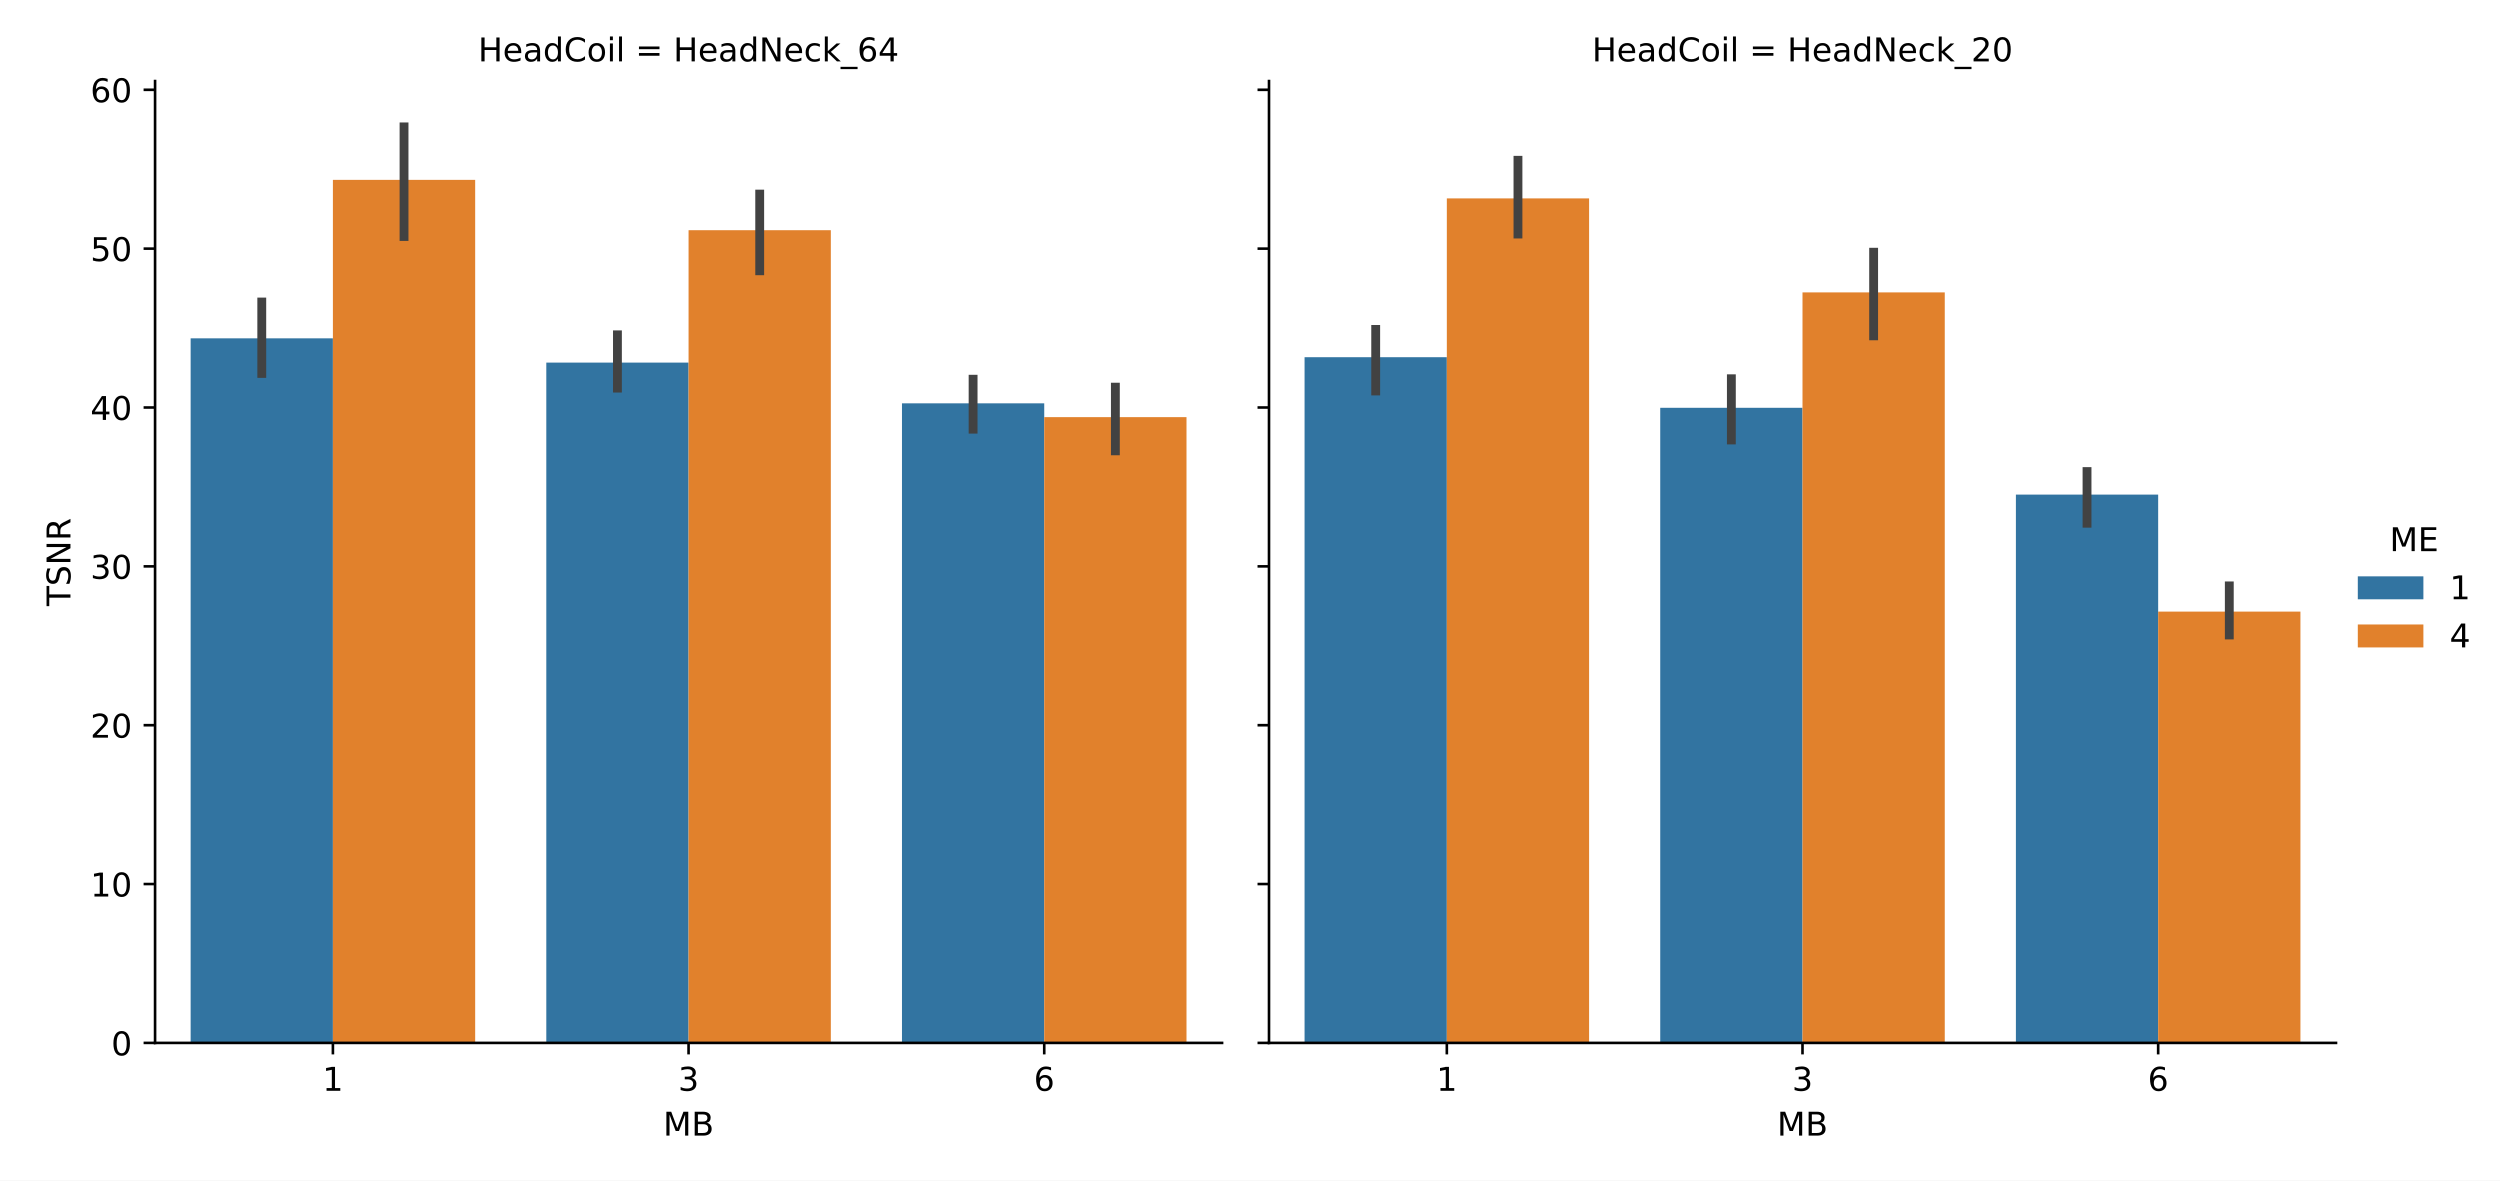
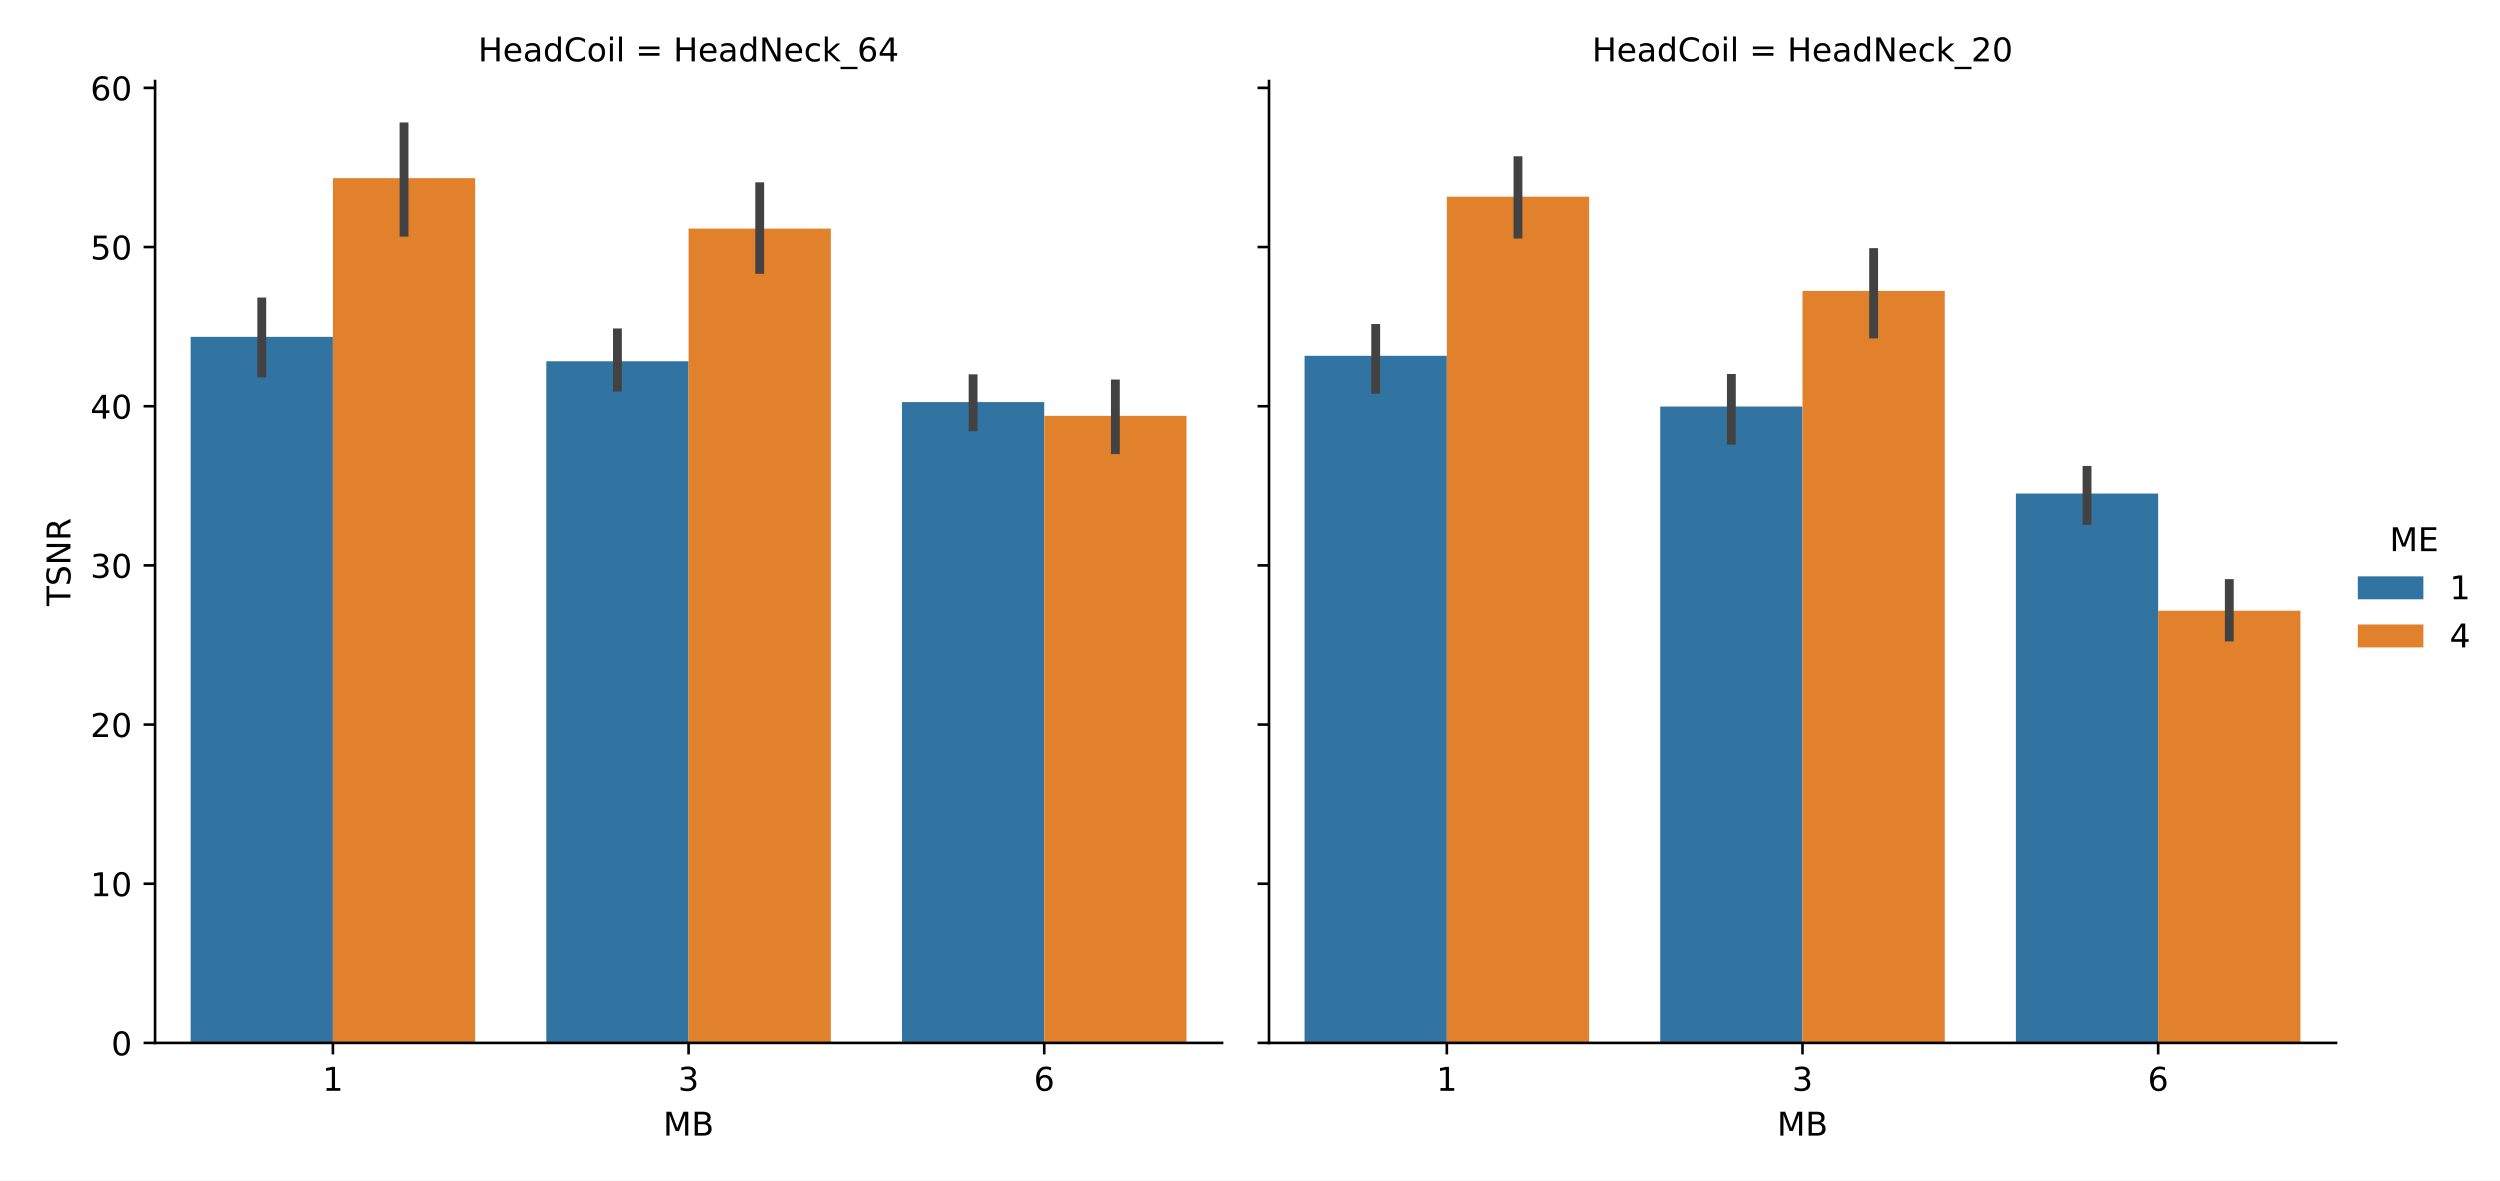
<svg xmlns="http://www.w3.org/2000/svg" xmlns:xlink="http://www.w3.org/1999/xlink" width="762.39pt" height="360pt" viewBox="0 0 762.39 360" version="1.1">
  <defs>
    <style type="text/css">*{stroke-linejoin: round; stroke-linecap: butt}</style>
  </defs>
  <g id="figure_1">
    <g id="patch_1">
      <path d="M 0 360  L 762.39 360  L 762.39 0  L 0 0  z " style="fill: #ffffff" />
    </g>
    <g id="axes_1">
      <g id="patch_2">
        <path d="M 47.289 318.04  L 372.677 318.04  L 372.677 24.72  L 47.289 24.72  z " style="fill: #ffffff" />
      </g>
      <g id="patch_3">
-         <path d="M 58.136 318.04  L 101.521 318.04  L 101.521 103.171  L 58.136 103.171  z " clip-path="url(#p8285d901b8)" style="fill: #3274a1" />
+         <path d="M 58.136 318.04  L 101.521 318.04  L 101.521 102.739  L 58.136 102.739  z " clip-path="url(#p5f829f733c)" style="fill: #3274a1" />
      </g>
      <g id="patch_4">
-         <path d="M 166.598 318.04  L 209.983 318.04  L 209.983 110.586  L 166.598 110.586  z " clip-path="url(#p8285d901b8)" style="fill: #3274a1" />
+         <path d="M 166.598 318.04  L 209.983 318.04  L 209.983 110.169  L 166.598 110.169  z " clip-path="url(#p5f829f733c)" style="fill: #3274a1" />
      </g>
      <g id="patch_5">
-         <path d="M 275.061 318.04  L 318.446 318.04  L 318.446 123.006  L 275.061 123.006  z " clip-path="url(#p8285d901b8)" style="fill: #3274a1" />
+         <path d="M 275.061 318.04  L 318.446 318.04  L 318.446 122.614  L 275.061 122.614  z " clip-path="url(#p5f829f733c)" style="fill: #3274a1" />
      </g>
      <g id="patch_6">
-         <path d="M 101.521 318.04  L 144.906 318.04  L 144.906 54.851  L 101.521 54.851  z " clip-path="url(#p8285d901b8)" style="fill: #e1812c" />
+         <path d="M 101.521 318.04  L 144.906 318.04  L 144.906 54.322  L 101.521 54.322  z " clip-path="url(#p5f829f733c)" style="fill: #e1812c" />
      </g>
      <g id="patch_7">
-         <path d="M 209.983 318.04  L 253.368 318.04  L 253.368 70.204  L 209.983 70.204  z " clip-path="url(#p8285d901b8)" style="fill: #e1812c" />
+         <path d="M 209.983 318.04  L 253.368 318.04  L 253.368 69.706  L 209.983 69.706  z " clip-path="url(#p5f829f733c)" style="fill: #e1812c" />
      </g>
      <g id="patch_8">
-         <path d="M 318.446 318.04  L 361.831 318.04  L 361.831 127.198  L 318.446 127.198  z " clip-path="url(#p8285d901b8)" style="fill: #e1812c" />
+         <path d="M 318.446 318.04  L 361.831 318.04  L 361.831 126.815  L 318.446 126.815  z " clip-path="url(#p5f829f733c)" style="fill: #e1812c" />
      </g>
      <g id="matplotlib.axis_1">
        <g id="xtick_1">
          <g id="line2d_1">
            <defs>
-               <path id="mfc4f0fc6e2" d="M 0 0  L 0 3.5  " style="stroke: #000000; stroke-width: 0.8" />
+               <path id="m37606f5a65" d="M 0 0  L 0 3.5  " style="stroke: #000000; stroke-width: 0.8" />
            </defs>
            <g>
-               <use xlink:href="#mfc4f0fc6e2" x="101.521" y="318.04" style="stroke: #000000; stroke-width: 0.8" />
+               <use xlink:href="#m37606f5a65" x="101.521" y="318.04" style="stroke: #000000; stroke-width: 0.8" />
            </g>
          </g>
          <g id="text_1">
            <g transform="translate(98.33936 332.6384)scale(0.1 -0.1)">
              <defs>
                <path id="DejaVuSans-31" d="M 794 531  L 1825 531  L 1825 4091  L 703 3866  L 703 4441  L 1819 4666  L 2450 4666  L 2450 531  L 3481 531  L 3481 0  L 794 0  L 794 531  z " transform="scale(0.015625)" />
              </defs>
              <use xlink:href="#DejaVuSans-31" />
            </g>
          </g>
        </g>
        <g id="xtick_2">
          <g id="line2d_2">
            <g>
-               <use xlink:href="#mfc4f0fc6e2" x="209.983" y="318.04" style="stroke: #000000; stroke-width: 0.8" />
+               <use xlink:href="#m37606f5a65" x="209.983" y="318.04" style="stroke: #000000; stroke-width: 0.8" />
            </g>
          </g>
          <g id="text_2">
            <g transform="translate(206.8019 332.6384)scale(0.1 -0.1)">
              <defs>
                <path id="DejaVuSans-33" d="M 2597 2516  Q 3050 2419 3304 2112  Q 3559 1806 3559 1356  Q 3559 666 3084 287  Q 2609 -91 1734 -91  Q 1441 -91 1130 -33  Q 819 25 488 141  L 488 750  Q 750 597 1062 519  Q 1375 441 1716 441  Q 2309 441 2620 675  Q 2931 909 2931 1356  Q 2931 1769 2642 2001  Q 2353 2234 1838 2234  L 1294 2234  L 1294 2753  L 1863 2753  Q 2328 2753 2575 2939  Q 2822 3125 2822 3475  Q 2822 3834 2567 4026  Q 2313 4219 1838 4219  Q 1578 4219 1281 4162  Q 984 4106 628 3988  L 628 4550  Q 988 4650 1302 4700  Q 1616 4750 1894 4750  Q 2613 4750 3031 4423  Q 3450 4097 3450 3541  Q 3450 3153 3228 2886  Q 3006 2619 2597 2516  z " transform="scale(0.015625)" />
              </defs>
              <use xlink:href="#DejaVuSans-33" />
            </g>
          </g>
        </g>
        <g id="xtick_3">
          <g id="line2d_3">
            <g>
-               <use xlink:href="#mfc4f0fc6e2" x="318.446" y="318.04" style="stroke: #000000; stroke-width: 0.8" />
+               <use xlink:href="#m37606f5a65" x="318.446" y="318.04" style="stroke: #000000; stroke-width: 0.8" />
            </g>
          </g>
          <g id="text_3">
            <g transform="translate(315.2643 332.6384)scale(0.1 -0.1)">
              <defs>
                <path id="DejaVuSans-36" d="M 2113 2584  Q 1688 2584 1439 2293  Q 1191 2003 1191 1497  Q 1191 994 1439 701  Q 1688 409 2113 409  Q 2538 409 2786 701  Q 3034 994 3034 1497  Q 3034 2003 2786 2293  Q 2538 2584 2113 2584  z M 3366 4563  L 3366 3988  Q 3128 4100 2886 4159  Q 2644 4219 2406 4219  Q 1781 4219 1451 3797  Q 1122 3375 1075 2522  Q 1259 2794 1537 2939  Q 1816 3084 2150 3084  Q 2853 3084 3261 2657  Q 3669 2231 3669 1497  Q 3669 778 3244 343  Q 2819 -91 2113 -91  Q 1303 -91 875 529  Q 447 1150 447 2328  Q 447 3434 972 4092  Q 1497 4750 2381 4750  Q 2619 4750 2861 4703  Q 3103 4656 3366 4563  z " transform="scale(0.015625)" />
              </defs>
              <use xlink:href="#DejaVuSans-36" />
            </g>
          </g>
        </g>
        <g id="text_4">
          <g transform="translate(202.2386 346.3166)scale(0.1 -0.1)">
            <defs>
              <path id="DejaVuSans-4d" d="M 628 4666  L 1569 4666  L 2759 1491  L 3956 4666  L 4897 4666  L 4897 0  L 4281 0  L 4281 4097  L 3078 897  L 2444 897  L 1241 4097  L 1241 0  L 628 0  L 628 4666  z " transform="scale(0.015625)" />
              <path id="DejaVuSans-42" d="M 1259 2228  L 1259 519  L 2272 519  Q 2781 519 3026 730  Q 3272 941 3272 1375  Q 3272 1813 3026 2020  Q 2781 2228 2272 2228  L 1259 2228  z M 1259 4147  L 1259 2741  L 2194 2741  Q 2656 2741 2882 2914  Q 3109 3088 3109 3444  Q 3109 3797 2882 3972  Q 2656 4147 2194 4147  L 1259 4147  z M 628 4666  L 2241 4666  Q 2963 4666 3353 4366  Q 3744 4066 3744 3513  Q 3744 3084 3544 2831  Q 3344 2578 2956 2516  Q 3422 2416 3680 2098  Q 3938 1781 3938 1306  Q 3938 681 3513 340  Q 3088 0 2303 0  L 628 0  L 628 4666  z " transform="scale(0.015625)" />
            </defs>
            <use xlink:href="#DejaVuSans-4d" />
            <use xlink:href="#DejaVuSans-42" x="86.279" />
          </g>
        </g>
      </g>
      <g id="matplotlib.axis_2">
        <g id="ytick_1">
          <g id="line2d_4">
            <defs>
-               <path id="m6dbc23695c" d="M 0 0  L -3.5 0  " style="stroke: #000000; stroke-width: 0.8" />
+               <path id="mb954fdc2d9" d="M 0 0  L -3.5 0  " style="stroke: #000000; stroke-width: 0.8" />
            </defs>
            <g>
-               <use xlink:href="#m6dbc23695c" x="47.289" y="318.04" style="stroke: #000000; stroke-width: 0.8" />
+               <use xlink:href="#mb954fdc2d9" x="47.289" y="318.04" style="stroke: #000000; stroke-width: 0.8" />
            </g>
          </g>
          <g id="text_5">
            <g transform="translate(33.92686 321.8392)scale(0.1 -0.1)">
              <defs>
                <path id="DejaVuSans-30" d="M 2034 4250  Q 1547 4250 1301 3770  Q 1056 3291 1056 2328  Q 1056 1369 1301 889  Q 1547 409 2034 409  Q 2525 409 2770 889  Q 3016 1369 3016 2328  Q 3016 3291 2770 3770  Q 2525 4250 2034 4250  z M 2034 4750  Q 2819 4750 3233 4129  Q 3647 3509 3647 2328  Q 3647 1150 3233 529  Q 2819 -91 2034 -91  Q 1250 -91 836 529  Q 422 1150 422 2328  Q 422 3509 836 4129  Q 1250 4750 2034 4750  z " transform="scale(0.015625)" />
              </defs>
              <use xlink:href="#DejaVuSans-30" />
            </g>
          </g>
        </g>
        <g id="ytick_2">
          <g id="line2d_5">
            <g>
-               <use xlink:href="#m6dbc23695c" x="47.289" y="269.597" style="stroke: #000000; stroke-width: 0.8" />
+               <use xlink:href="#mb954fdc2d9" x="47.289" y="269.5" style="stroke: #000000; stroke-width: 0.8" />
            </g>
          </g>
          <g id="text_6">
-             <g transform="translate(27.56436 273.3962)scale(0.1 -0.1)">
+             <g transform="translate(27.56436 273.2989)scale(0.1 -0.1)">
              <use xlink:href="#DejaVuSans-31" />
              <use xlink:href="#DejaVuSans-30" x="63.623" />
            </g>
          </g>
        </g>
        <g id="ytick_3">
          <g id="line2d_6">
            <g>
-               <use xlink:href="#m6dbc23695c" x="47.289" y="221.154" style="stroke: #000000; stroke-width: 0.8" />
+               <use xlink:href="#mb954fdc2d9" x="47.289" y="220.959" style="stroke: #000000; stroke-width: 0.8" />
            </g>
          </g>
          <g id="text_7">
-             <g transform="translate(27.56436 224.9531)scale(0.1 -0.1)">
+             <g transform="translate(27.56436 224.7585)scale(0.1 -0.1)">
              <defs>
                <path id="DejaVuSans-32" d="M 1228 531  L 3431 531  L 3431 0  L 469 0  L 469 531  Q 828 903 1448 1529  Q 2069 2156 2228 2338  Q 2531 2678 2651 2914  Q 2772 3150 2772 3378  Q 2772 3750 2511 3984  Q 2250 4219 1831 4219  Q 1534 4219 1204 4116  Q 875 4013 500 3803  L 500 4441  Q 881 4594 1212 4672  Q 1544 4750 1819 4750  Q 2544 4750 2975 4387  Q 3406 4025 3406 3419  Q 3406 3131 3298 2873  Q 3191 2616 2906 2266  Q 2828 2175 2409 1742  Q 1991 1309 1228 531  z " transform="scale(0.015625)" />
              </defs>
              <use xlink:href="#DejaVuSans-32" />
              <use xlink:href="#DejaVuSans-30" x="63.623" />
            </g>
          </g>
        </g>
        <g id="ytick_4">
          <g id="line2d_7">
            <g>
-               <use xlink:href="#m6dbc23695c" x="47.289" y="172.711" style="stroke: #000000; stroke-width: 0.8" />
+               <use xlink:href="#mb954fdc2d9" x="47.289" y="172.419" style="stroke: #000000; stroke-width: 0.8" />
            </g>
          </g>
          <g id="text_8">
-             <g transform="translate(27.56436 176.5101)scale(0.1 -0.1)">
+             <g transform="translate(27.56436 176.2182)scale(0.1 -0.1)">
              <use xlink:href="#DejaVuSans-33" />
              <use xlink:href="#DejaVuSans-30" x="63.623" />
            </g>
          </g>
        </g>
        <g id="ytick_5">
          <g id="line2d_8">
            <g>
-               <use xlink:href="#m6dbc23695c" x="47.289" y="124.268" style="stroke: #000000; stroke-width: 0.8" />
+               <use xlink:href="#mb954fdc2d9" x="47.289" y="123.879" style="stroke: #000000; stroke-width: 0.8" />
            </g>
          </g>
          <g id="text_9">
-             <g transform="translate(27.56436 128.067)scale(0.1 -0.1)">
+             <g transform="translate(27.56436 127.6779)scale(0.1 -0.1)">
              <defs>
                <path id="DejaVuSans-34" d="M 2419 4116  L 825 1625  L 2419 1625  L 2419 4116  z M 2253 4666  L 3047 4666  L 3047 1625  L 3713 1625  L 3713 1100  L 3047 1100  L 3047 0  L 2419 0  L 2419 1100  L 313 1100  L 313 1709  L 2253 4666  z " transform="scale(0.015625)" />
              </defs>
              <use xlink:href="#DejaVuSans-34" />
              <use xlink:href="#DejaVuSans-30" x="63.623" />
            </g>
          </g>
        </g>
        <g id="ytick_6">
          <g id="line2d_9">
            <g>
-               <use xlink:href="#m6dbc23695c" x="47.289" y="75.825" style="stroke: #000000; stroke-width: 0.8" />
+               <use xlink:href="#mb954fdc2d9" x="47.289" y="75.338" style="stroke: #000000; stroke-width: 0.8" />
            </g>
          </g>
          <g id="text_10">
-             <g transform="translate(27.56436 79.624)scale(0.1 -0.1)">
+             <g transform="translate(27.56436 79.13753)scale(0.1 -0.1)">
              <defs>
                <path id="DejaVuSans-35" d="M 691 4666  L 3169 4666  L 3169 4134  L 1269 4134  L 1269 2991  Q 1406 3038 1543 3061  Q 1681 3084 1819 3084  Q 2600 3084 3056 2656  Q 3513 2228 3513 1497  Q 3513 744 3044 326  Q 2575 -91 1722 -91  Q 1428 -91 1123 -41  Q 819 9 494 109  L 494 744  Q 775 591 1075 516  Q 1375 441 1709 441  Q 2250 441 2565 725  Q 2881 1009 2881 1497  Q 2881 1984 2565 2268  Q 2250 2553 1709 2553  Q 1456 2553 1204 2497  Q 953 2441 691 2322  L 691 4666  z " transform="scale(0.015625)" />
              </defs>
              <use xlink:href="#DejaVuSans-35" />
              <use xlink:href="#DejaVuSans-30" x="63.623" />
            </g>
          </g>
        </g>
        <g id="ytick_7">
          <g id="line2d_10">
            <g>
-               <use xlink:href="#m6dbc23695c" x="47.289" y="27.382" style="stroke: #000000; stroke-width: 0.8" />
+               <use xlink:href="#mb954fdc2d9" x="47.289" y="26.798" style="stroke: #000000; stroke-width: 0.8" />
            </g>
          </g>
          <g id="text_11">
-             <g transform="translate(27.56436 31.18095)scale(0.1 -0.1)">
+             <g transform="translate(27.56436 30.59719)scale(0.1 -0.1)">
              <use xlink:href="#DejaVuSans-36" />
              <use xlink:href="#DejaVuSans-30" x="63.623" />
            </g>
          </g>
        </g>
        <g id="text_12">
          <g transform="translate(21.48467 184.823)rotate(-90)scale(0.1 -0.1)">
            <defs>
              <path id="DejaVuSans-54" d="M -19 4666  L 3928 4666  L 3928 4134  L 2272 4134  L 2272 0  L 1638 0  L 1638 4134  L -19 4134  L -19 4666  z " transform="scale(0.015625)" />
              <path id="DejaVuSans-53" d="M 3425 4513  L 3425 3897  Q 3066 4069 2747 4153  Q 2428 4238 2131 4238  Q 1616 4238 1336 4038  Q 1056 3838 1056 3469  Q 1056 3159 1242 3001  Q 1428 2844 1947 2747  L 2328 2669  Q 3034 2534 3370 2195  Q 3706 1856 3706 1288  Q 3706 609 3251 259  Q 2797 -91 1919 -91  Q 1588 -91 1214 -16  Q 841 59 441 206  L 441 856  Q 825 641 1194 531  Q 1563 422 1919 422  Q 2459 422 2753 634  Q 3047 847 3047 1241  Q 3047 1584 2836 1778  Q 2625 1972 2144 2069  L 1759 2144  Q 1053 2284 737 2584  Q 422 2884 422 3419  Q 422 4038 858 4394  Q 1294 4750 2059 4750  Q 2388 4750 2728 4690  Q 3069 4631 3425 4513  z " transform="scale(0.015625)" />
              <path id="DejaVuSans-4e" d="M 628 4666  L 1478 4666  L 3547 763  L 3547 4666  L 4159 4666  L 4159 0  L 3309 0  L 1241 3903  L 1241 0  L 628 0  L 628 4666  z " transform="scale(0.015625)" />
              <path id="DejaVuSans-52" d="M 2841 2188  Q 3044 2119 3236 1894  Q 3428 1669 3622 1275  L 4263 0  L 3584 0  L 2988 1197  Q 2756 1666 2539 1819  Q 2322 1972 1947 1972  L 1259 1972  L 1259 0  L 628 0  L 628 4666  L 2053 4666  Q 2853 4666 3247 4331  Q 3641 3997 3641 3322  Q 3641 2881 3436 2590  Q 3231 2300 2841 2188  z M 1259 4147  L 1259 2491  L 2053 2491  Q 2509 2491 2742 2702  Q 2975 2913 2975 3322  Q 2975 3731 2742 3939  Q 2509 4147 2053 4147  L 1259 4147  z " transform="scale(0.015625)" />
            </defs>
            <use xlink:href="#DejaVuSans-54" />
            <use xlink:href="#DejaVuSans-53" x="61.084" />
            <use xlink:href="#DejaVuSans-4e" x="124.561" />
            <use xlink:href="#DejaVuSans-52" x="199.365" />
          </g>
        </g>
      </g>
      <g id="line2d_11">
-         <path d="M 79.828 113.891  L 79.828 92.112  " clip-path="url(#p8285d901b8)" style="fill: none; stroke: #424242; stroke-width: 2.7; stroke-linecap: square" />
+         <path d="M 79.828 113.761  L 79.828 92.082  " clip-path="url(#p5f829f733c)" style="fill: none; stroke: #424242; stroke-width: 2.7; stroke-linecap: square" />
      </g>
      <g id="line2d_12">
-         <path d="M 188.291 118.366  L 188.291 102.098  " clip-path="url(#p8285d901b8)" style="fill: none; stroke: #424242; stroke-width: 2.7; stroke-linecap: square" />
+         <path d="M 188.291 118.07  L 188.291 101.525  " clip-path="url(#p5f829f733c)" style="fill: none; stroke: #424242; stroke-width: 2.7; stroke-linecap: square" />
      </g>
      <g id="line2d_13">
-         <path d="M 296.753 130.886  L 296.753 115.638  " clip-path="url(#p8285d901b8)" style="fill: none; stroke: #424242; stroke-width: 2.7; stroke-linecap: square" />
+         <path d="M 296.753 130.17  L 296.753 115.509  " clip-path="url(#p5f829f733c)" style="fill: none; stroke: #424242; stroke-width: 2.7; stroke-linecap: square" />
      </g>
      <g id="line2d_14">
-         <path d="M 123.213 72.134  L 123.213 38.688  " clip-path="url(#p8285d901b8)" style="fill: none; stroke: #424242; stroke-width: 2.7; stroke-linecap: square" />
+         <path d="M 123.213 70.812  L 123.213 38.688  " clip-path="url(#p5f829f733c)" style="fill: none; stroke: #424242; stroke-width: 2.7; stroke-linecap: square" />
      </g>
      <g id="line2d_15">
-         <path d="M 231.676 82.57  L 231.676 59.196  " clip-path="url(#p8285d901b8)" style="fill: none; stroke: #424242; stroke-width: 2.7; stroke-linecap: square" />
+         <path d="M 231.676 82.175  L 231.676 56.955  " clip-path="url(#p5f829f733c)" style="fill: none; stroke: #424242; stroke-width: 2.7; stroke-linecap: square" />
      </g>
      <g id="line2d_16">
-         <path d="M 340.138 137.479  L 340.138 118.072  " clip-path="url(#p8285d901b8)" style="fill: none; stroke: #424242; stroke-width: 2.7; stroke-linecap: square" />
+         <path d="M 340.138 137.129  L 340.138 117.097  " clip-path="url(#p5f829f733c)" style="fill: none; stroke: #424242; stroke-width: 2.7; stroke-linecap: square" />
      </g>
      <g id="patch_9">
        <path d="M 47.289 318.04  L 47.289 24.72  " style="fill: none; stroke: #000000; stroke-width: 0.8; stroke-linejoin: miter; stroke-linecap: square" />
      </g>
      <g id="patch_10">
        <path d="M 47.289 318.04  L 372.677 318.04  " style="fill: none; stroke: #000000; stroke-width: 0.8; stroke-linejoin: miter; stroke-linecap: square" />
      </g>
      <g id="text_13">
        <g transform="translate(145.812 18.72)scale(0.1 -0.1)">
          <defs>
            <path id="DejaVuSans-48" d="M 628 4666  L 1259 4666  L 1259 2753  L 3553 2753  L 3553 4666  L 4184 4666  L 4184 0  L 3553 0  L 3553 2222  L 1259 2222  L 1259 0  L 628 0  L 628 4666  z " transform="scale(0.015625)" />
            <path id="DejaVuSans-65" d="M 3597 1894  L 3597 1613  L 953 1613  Q 991 1019 1311 708  Q 1631 397 2203 397  Q 2534 397 2845 478  Q 3156 559 3463 722  L 3463 178  Q 3153 47 2828 -22  Q 2503 -91 2169 -91  Q 1331 -91 842 396  Q 353 884 353 1716  Q 353 2575 817 3079  Q 1281 3584 2069 3584  Q 2775 3584 3186 3129  Q 3597 2675 3597 1894  z M 3022 2063  Q 3016 2534 2758 2815  Q 2500 3097 2075 3097  Q 1594 3097 1305 2825  Q 1016 2553 972 2059  L 3022 2063  z " transform="scale(0.015625)" />
            <path id="DejaVuSans-61" d="M 2194 1759  Q 1497 1759 1228 1600  Q 959 1441 959 1056  Q 959 750 1161 570  Q 1363 391 1709 391  Q 2188 391 2477 730  Q 2766 1069 2766 1631  L 2766 1759  L 2194 1759  z M 3341 1997  L 3341 0  L 2766 0  L 2766 531  Q 2569 213 2275 61  Q 1981 -91 1556 -91  Q 1019 -91 701 211  Q 384 513 384 1019  Q 384 1609 779 1909  Q 1175 2209 1959 2209  L 2766 2209  L 2766 2266  Q 2766 2663 2505 2880  Q 2244 3097 1772 3097  Q 1472 3097 1187 3025  Q 903 2953 641 2809  L 641 3341  Q 956 3463 1253 3523  Q 1550 3584 1831 3584  Q 2591 3584 2966 3190  Q 3341 2797 3341 1997  z " transform="scale(0.015625)" />
            <path id="DejaVuSans-64" d="M 2906 2969  L 2906 4863  L 3481 4863  L 3481 0  L 2906 0  L 2906 525  Q 2725 213 2448 61  Q 2172 -91 1784 -91  Q 1150 -91 751 415  Q 353 922 353 1747  Q 353 2572 751 3078  Q 1150 3584 1784 3584  Q 2172 3584 2448 3432  Q 2725 3281 2906 2969  z M 947 1747  Q 947 1113 1208 752  Q 1469 391 1925 391  Q 2381 391 2643 752  Q 2906 1113 2906 1747  Q 2906 2381 2643 2742  Q 2381 3103 1925 3103  Q 1469 3103 1208 2742  Q 947 2381 947 1747  z " transform="scale(0.015625)" />
            <path id="DejaVuSans-43" d="M 4122 4306  L 4122 3641  Q 3803 3938 3442 4084  Q 3081 4231 2675 4231  Q 1875 4231 1450 3742  Q 1025 3253 1025 2328  Q 1025 1406 1450 917  Q 1875 428 2675 428  Q 3081 428 3442 575  Q 3803 722 4122 1019  L 4122 359  Q 3791 134 3420 21  Q 3050 -91 2638 -91  Q 1578 -91 968 557  Q 359 1206 359 2328  Q 359 3453 968 4101  Q 1578 4750 2638 4750  Q 3056 4750 3426 4639  Q 3797 4528 4122 4306  z " transform="scale(0.015625)" />
            <path id="DejaVuSans-6f" d="M 1959 3097  Q 1497 3097 1228 2736  Q 959 2375 959 1747  Q 959 1119 1226 758  Q 1494 397 1959 397  Q 2419 397 2687 759  Q 2956 1122 2956 1747  Q 2956 2369 2687 2733  Q 2419 3097 1959 3097  z M 1959 3584  Q 2709 3584 3137 3096  Q 3566 2609 3566 1747  Q 3566 888 3137 398  Q 2709 -91 1959 -91  Q 1206 -91 779 398  Q 353 888 353 1747  Q 353 2609 779 3096  Q 1206 3584 1959 3584  z " transform="scale(0.015625)" />
            <path id="DejaVuSans-69" d="M 603 3500  L 1178 3500  L 1178 0  L 603 0  L 603 3500  z M 603 4863  L 1178 4863  L 1178 4134  L 603 4134  L 603 4863  z " transform="scale(0.015625)" />
            <path id="DejaVuSans-6c" d="M 603 4863  L 1178 4863  L 1178 0  L 603 0  L 603 4863  z " transform="scale(0.015625)" />
            <path id="DejaVuSans-20" transform="scale(0.015625)" />
            <path id="DejaVuSans-3d" d="M 678 2906  L 4684 2906  L 4684 2381  L 678 2381  L 678 2906  z M 678 1631  L 4684 1631  L 4684 1100  L 678 1100  L 678 1631  z " transform="scale(0.015625)" />
            <path id="DejaVuSans-63" d="M 3122 3366  L 3122 2828  Q 2878 2963 2633 3030  Q 2388 3097 2138 3097  Q 1578 3097 1268 2742  Q 959 2388 959 1747  Q 959 1106 1268 751  Q 1578 397 2138 397  Q 2388 397 2633 464  Q 2878 531 3122 666  L 3122 134  Q 2881 22 2623 -34  Q 2366 -91 2075 -91  Q 1284 -91 818 406  Q 353 903 353 1747  Q 353 2603 823 3093  Q 1294 3584 2113 3584  Q 2378 3584 2631 3529  Q 2884 3475 3122 3366  z " transform="scale(0.015625)" />
            <path id="DejaVuSans-6b" d="M 581 4863  L 1159 4863  L 1159 1991  L 2875 3500  L 3609 3500  L 1753 1863  L 3688 0  L 2938 0  L 1159 1709  L 1159 0  L 581 0  L 581 4863  z " transform="scale(0.015625)" />
            <path id="DejaVuSans-5f" d="M 3263 -1063  L 3263 -1509  L -63 -1509  L -63 -1063  L 3263 -1063  z " transform="scale(0.015625)" />
          </defs>
          <use xlink:href="#DejaVuSans-48" />
          <use xlink:href="#DejaVuSans-65" x="75.195" />
          <use xlink:href="#DejaVuSans-61" x="136.719" />
          <use xlink:href="#DejaVuSans-64" x="197.998" />
          <use xlink:href="#DejaVuSans-43" x="261.475" />
          <use xlink:href="#DejaVuSans-6f" x="331.299" />
          <use xlink:href="#DejaVuSans-69" x="392.48" />
          <use xlink:href="#DejaVuSans-6c" x="420.264" />
          <use xlink:href="#DejaVuSans-20" x="448.047" />
          <use xlink:href="#DejaVuSans-3d" x="479.834" />
          <use xlink:href="#DejaVuSans-20" x="563.623" />
          <use xlink:href="#DejaVuSans-48" x="595.41" />
          <use xlink:href="#DejaVuSans-65" x="670.605" />
          <use xlink:href="#DejaVuSans-61" x="732.129" />
          <use xlink:href="#DejaVuSans-64" x="793.408" />
          <use xlink:href="#DejaVuSans-4e" x="856.885" />
          <use xlink:href="#DejaVuSans-65" x="931.689" />
          <use xlink:href="#DejaVuSans-63" x="993.213" />
          <use xlink:href="#DejaVuSans-6b" x="1048.193" />
          <use xlink:href="#DejaVuSans-5f" x="1106.104" />
          <use xlink:href="#DejaVuSans-36" x="1156.104" />
          <use xlink:href="#DejaVuSans-34" x="1219.727" />
        </g>
      </g>
    </g>
    <g id="axes_2">
      <g id="patch_11">
        <path d="M 386.989 318.04  L 712.376 318.04  L 712.376 24.72  L 386.989 24.72  z " style="fill: #ffffff" />
      </g>
      <g id="patch_12">
-         <path d="M 397.835 318.04  L 441.22 318.04  L 441.22 108.933  L 397.835 108.933  z " clip-path="url(#p8e9e982709)" style="fill: #3274a1" />
+         <path d="M 397.835 318.04  L 441.22 318.04  L 441.22 108.513  L 397.835 108.513  z " clip-path="url(#p8fb2ad7172)" style="fill: #3274a1" />
      </g>
      <g id="patch_13">
-         <path d="M 506.297 318.04  L 549.682 318.04  L 549.682 124.368  L 506.297 124.368  z " clip-path="url(#p8e9e982709)" style="fill: #3274a1" />
+         <path d="M 506.297 318.04  L 549.682 318.04  L 549.682 123.979  L 506.297 123.979  z " clip-path="url(#p8fb2ad7172)" style="fill: #3274a1" />
      </g>
      <g id="patch_14">
-         <path d="M 614.76 318.04  L 658.145 318.04  L 658.145 150.838  L 614.76 150.838  z " clip-path="url(#p8e9e982709)" style="fill: #3274a1" />
+         <path d="M 614.76 318.04  L 658.145 318.04  L 658.145 150.502  L 614.76 150.502  z " clip-path="url(#p8fb2ad7172)" style="fill: #3274a1" />
      </g>
      <g id="patch_15">
-         <path d="M 441.22 318.04  L 484.605 318.04  L 484.605 60.497  L 441.22 60.497  z " clip-path="url(#p8e9e982709)" style="fill: #e1812c" />
+         <path d="M 441.22 318.04  L 484.605 318.04  L 484.605 59.98  L 441.22 59.98  z " clip-path="url(#p8fb2ad7172)" style="fill: #e1812c" />
      </g>
      <g id="patch_16">
-         <path d="M 549.682 318.04  L 593.067 318.04  L 593.067 89.178  L 549.682 89.178  z " clip-path="url(#p8e9e982709)" style="fill: #e1812c" />
+         <path d="M 549.682 318.04  L 593.067 318.04  L 593.067 88.718  L 549.682 88.718  z " clip-path="url(#p8fb2ad7172)" style="fill: #e1812c" />
      </g>
      <g id="patch_17">
-         <path d="M 658.145 318.04  L 701.53 318.04  L 701.53 186.509  L 658.145 186.509  z " clip-path="url(#p8e9e982709)" style="fill: #e1812c" />
+         <path d="M 658.145 318.04  L 701.53 318.04  L 701.53 186.245  L 658.145 186.245  z " clip-path="url(#p8fb2ad7172)" style="fill: #e1812c" />
      </g>
      <g id="matplotlib.axis_3">
        <g id="xtick_4">
          <g id="line2d_17">
            <g>
-               <use xlink:href="#mfc4f0fc6e2" x="441.22" y="318.04" style="stroke: #000000; stroke-width: 0.8" />
+               <use xlink:href="#m37606f5a65" x="441.22" y="318.04" style="stroke: #000000; stroke-width: 0.8" />
            </g>
          </g>
          <g id="text_14">
            <g transform="translate(438.0386 332.6384)scale(0.1 -0.1)">
              <use xlink:href="#DejaVuSans-31" />
            </g>
          </g>
        </g>
        <g id="xtick_5">
          <g id="line2d_18">
            <g>
-               <use xlink:href="#mfc4f0fc6e2" x="549.682" y="318.04" style="stroke: #000000; stroke-width: 0.8" />
+               <use xlink:href="#m37606f5a65" x="549.682" y="318.04" style="stroke: #000000; stroke-width: 0.8" />
            </g>
          </g>
          <g id="text_15">
            <g transform="translate(546.5011 332.6384)scale(0.1 -0.1)">
              <use xlink:href="#DejaVuSans-33" />
            </g>
          </g>
        </g>
        <g id="xtick_6">
          <g id="line2d_19">
            <g>
-               <use xlink:href="#mfc4f0fc6e2" x="658.145" y="318.04" style="stroke: #000000; stroke-width: 0.8" />
+               <use xlink:href="#m37606f5a65" x="658.145" y="318.04" style="stroke: #000000; stroke-width: 0.8" />
            </g>
          </g>
          <g id="text_16">
            <g transform="translate(654.9636 332.6384)scale(0.1 -0.1)">
              <use xlink:href="#DejaVuSans-36" />
            </g>
          </g>
        </g>
        <g id="text_17">
          <g transform="translate(541.9378 346.3166)scale(0.1 -0.1)">
            <use xlink:href="#DejaVuSans-4d" />
            <use xlink:href="#DejaVuSans-42" x="86.279" />
          </g>
        </g>
      </g>
      <g id="matplotlib.axis_4">
        <g id="ytick_8">
          <g id="line2d_20">
            <g>
-               <use xlink:href="#m6dbc23695c" x="386.989" y="318.04" style="stroke: #000000; stroke-width: 0.8" />
+               <use xlink:href="#mb954fdc2d9" x="386.989" y="318.04" style="stroke: #000000; stroke-width: 0.8" />
            </g>
          </g>
        </g>
        <g id="ytick_9">
          <g id="line2d_21">
            <g>
-               <use xlink:href="#m6dbc23695c" x="386.989" y="269.597" style="stroke: #000000; stroke-width: 0.8" />
+               <use xlink:href="#mb954fdc2d9" x="386.989" y="269.5" style="stroke: #000000; stroke-width: 0.8" />
            </g>
          </g>
        </g>
        <g id="ytick_10">
          <g id="line2d_22">
            <g>
-               <use xlink:href="#m6dbc23695c" x="386.989" y="221.154" style="stroke: #000000; stroke-width: 0.8" />
+               <use xlink:href="#mb954fdc2d9" x="386.989" y="220.959" style="stroke: #000000; stroke-width: 0.8" />
            </g>
          </g>
        </g>
        <g id="ytick_11">
          <g id="line2d_23">
            <g>
-               <use xlink:href="#m6dbc23695c" x="386.989" y="172.711" style="stroke: #000000; stroke-width: 0.8" />
+               <use xlink:href="#mb954fdc2d9" x="386.989" y="172.419" style="stroke: #000000; stroke-width: 0.8" />
            </g>
          </g>
        </g>
        <g id="ytick_12">
          <g id="line2d_24">
            <g>
-               <use xlink:href="#m6dbc23695c" x="386.989" y="124.268" style="stroke: #000000; stroke-width: 0.8" />
+               <use xlink:href="#mb954fdc2d9" x="386.989" y="123.879" style="stroke: #000000; stroke-width: 0.8" />
            </g>
          </g>
        </g>
        <g id="ytick_13">
          <g id="line2d_25">
            <g>
-               <use xlink:href="#m6dbc23695c" x="386.989" y="75.825" style="stroke: #000000; stroke-width: 0.8" />
+               <use xlink:href="#mb954fdc2d9" x="386.989" y="75.338" style="stroke: #000000; stroke-width: 0.8" />
            </g>
          </g>
        </g>
        <g id="ytick_14">
          <g id="line2d_26">
            <g>
-               <use xlink:href="#m6dbc23695c" x="386.989" y="27.382" style="stroke: #000000; stroke-width: 0.8" />
+               <use xlink:href="#mb954fdc2d9" x="386.989" y="26.798" style="stroke: #000000; stroke-width: 0.8" />
            </g>
          </g>
        </g>
      </g>
      <g id="line2d_27">
-         <path d="M 419.527 119.224  L 419.527 100.467  " clip-path="url(#p8e9e982709)" style="fill: none; stroke: #424242; stroke-width: 2.7; stroke-linecap: square" />
+         <path d="M 419.527 118.742  L 419.527 100.15  " clip-path="url(#p8fb2ad7172)" style="fill: none; stroke: #424242; stroke-width: 2.7; stroke-linecap: square" />
      </g>
      <g id="line2d_28">
-         <path d="M 527.99 134.173  L 527.99 115.514  " clip-path="url(#p8e9e982709)" style="fill: none; stroke: #424242; stroke-width: 2.7; stroke-linecap: square" />
+         <path d="M 527.99 134.243  L 527.99 115.397  " clip-path="url(#p8fb2ad7172)" style="fill: none; stroke: #424242; stroke-width: 2.7; stroke-linecap: square" />
      </g>
      <g id="line2d_29">
-         <path d="M 636.452 159.557  L 636.452 143.806  " clip-path="url(#p8e9e982709)" style="fill: none; stroke: #424242; stroke-width: 2.7; stroke-linecap: square" />
+         <path d="M 636.452 158.693  L 636.452 143.435  " clip-path="url(#p8fb2ad7172)" style="fill: none; stroke: #424242; stroke-width: 2.7; stroke-linecap: square" />
      </g>
      <g id="line2d_30">
-         <path d="M 462.912 71.377  L 462.912 48.875  " clip-path="url(#p8e9e982709)" style="fill: none; stroke: #424242; stroke-width: 2.7; stroke-linecap: square" />
+         <path d="M 462.912 71.403  L 462.912 49.008  " clip-path="url(#p8fb2ad7172)" style="fill: none; stroke: #424242; stroke-width: 2.7; stroke-linecap: square" />
      </g>
      <g id="line2d_31">
-         <path d="M 571.375 102.426  L 571.375 76.916  " clip-path="url(#p8e9e982709)" style="fill: none; stroke: #424242; stroke-width: 2.7; stroke-linecap: square" />
+         <path d="M 571.375 101.854  L 571.375 77.01  " clip-path="url(#p8fb2ad7172)" style="fill: none; stroke: #424242; stroke-width: 2.7; stroke-linecap: square" />
      </g>
      <g id="line2d_32">
-         <path d="M 679.837 193.637  L 679.837 178.676  " clip-path="url(#p8e9e982709)" style="fill: none; stroke: #424242; stroke-width: 2.7; stroke-linecap: square" />
+         <path d="M 679.837 194.246  L 679.837 177.963  " clip-path="url(#p8fb2ad7172)" style="fill: none; stroke: #424242; stroke-width: 2.7; stroke-linecap: square" />
      </g>
      <g id="patch_18">
        <path d="M 386.989 318.04  L 386.989 24.72  " style="fill: none; stroke: #000000; stroke-width: 0.8; stroke-linejoin: miter; stroke-linecap: square" />
      </g>
      <g id="patch_19">
        <path d="M 386.989 318.04  L 712.376 318.04  " style="fill: none; stroke: #000000; stroke-width: 0.8; stroke-linejoin: miter; stroke-linecap: square" />
      </g>
      <g id="text_18">
        <g transform="translate(485.5113 18.72)scale(0.1 -0.1)">
          <use xlink:href="#DejaVuSans-48" />
          <use xlink:href="#DejaVuSans-65" x="75.195" />
          <use xlink:href="#DejaVuSans-61" x="136.719" />
          <use xlink:href="#DejaVuSans-64" x="197.998" />
          <use xlink:href="#DejaVuSans-43" x="261.475" />
          <use xlink:href="#DejaVuSans-6f" x="331.299" />
          <use xlink:href="#DejaVuSans-69" x="392.48" />
          <use xlink:href="#DejaVuSans-6c" x="420.264" />
          <use xlink:href="#DejaVuSans-20" x="448.047" />
          <use xlink:href="#DejaVuSans-3d" x="479.834" />
          <use xlink:href="#DejaVuSans-20" x="563.623" />
          <use xlink:href="#DejaVuSans-48" x="595.41" />
          <use xlink:href="#DejaVuSans-65" x="670.605" />
          <use xlink:href="#DejaVuSans-61" x="732.129" />
          <use xlink:href="#DejaVuSans-64" x="793.408" />
          <use xlink:href="#DejaVuSans-4e" x="856.885" />
          <use xlink:href="#DejaVuSans-65" x="931.689" />
          <use xlink:href="#DejaVuSans-63" x="993.213" />
          <use xlink:href="#DejaVuSans-6b" x="1048.193" />
          <use xlink:href="#DejaVuSans-5f" x="1106.104" />
          <use xlink:href="#DejaVuSans-32" x="1156.104" />
          <use xlink:href="#DejaVuSans-30" x="1219.727" />
        </g>
      </g>
    </g>
    <g id="legend_1">
      <g id="text_19">
        <g transform="translate(728.7353 168.0813)scale(0.1 -0.1)">
          <defs>
            <path id="DejaVuSans-45" d="M 628 4666  L 3578 4666  L 3578 4134  L 1259 4134  L 1259 2753  L 3481 2753  L 3481 2222  L 1259 2222  L 1259 531  L 3634 531  L 3634 0  L 628 0  L 628 4666  z " transform="scale(0.015625)" />
          </defs>
          <use xlink:href="#DejaVuSans-4d" />
          <use xlink:href="#DejaVuSans-45" x="86.279" />
        </g>
      </g>
      <g id="patch_20">
        <path d="M 719.028 182.759  L 739.028 182.759  L 739.028 175.759  L 719.028 175.759  z " style="fill: #3274a1" />
      </g>
      <g id="text_20">
        <g transform="translate(747.0275 182.7594)scale(0.1 -0.1)">
          <use xlink:href="#DejaVuSans-31" />
        </g>
      </g>
      <g id="patch_21">
        <path d="M 719.028 197.438  L 739.028 197.438  L 739.028 190.438  L 719.028 190.438  z " style="fill: #e1812c" />
      </g>
      <g id="text_21">
        <g transform="translate(747.0275 197.4375)scale(0.1 -0.1)">
          <use xlink:href="#DejaVuSans-34" />
        </g>
      </g>
    </g>
  </g>
  <defs>
-     <clipPath id="p8285d901b8">
+     <clipPath id="p5f829f733c">
      <rect x="47.289" y="24.72" width="325.387" height="293.32" />
    </clipPath>
-     <clipPath id="p8e9e982709">
+     <clipPath id="p8fb2ad7172">
      <rect x="386.989" y="24.72" width="325.387" height="293.32" />
    </clipPath>
  </defs>
</svg>
